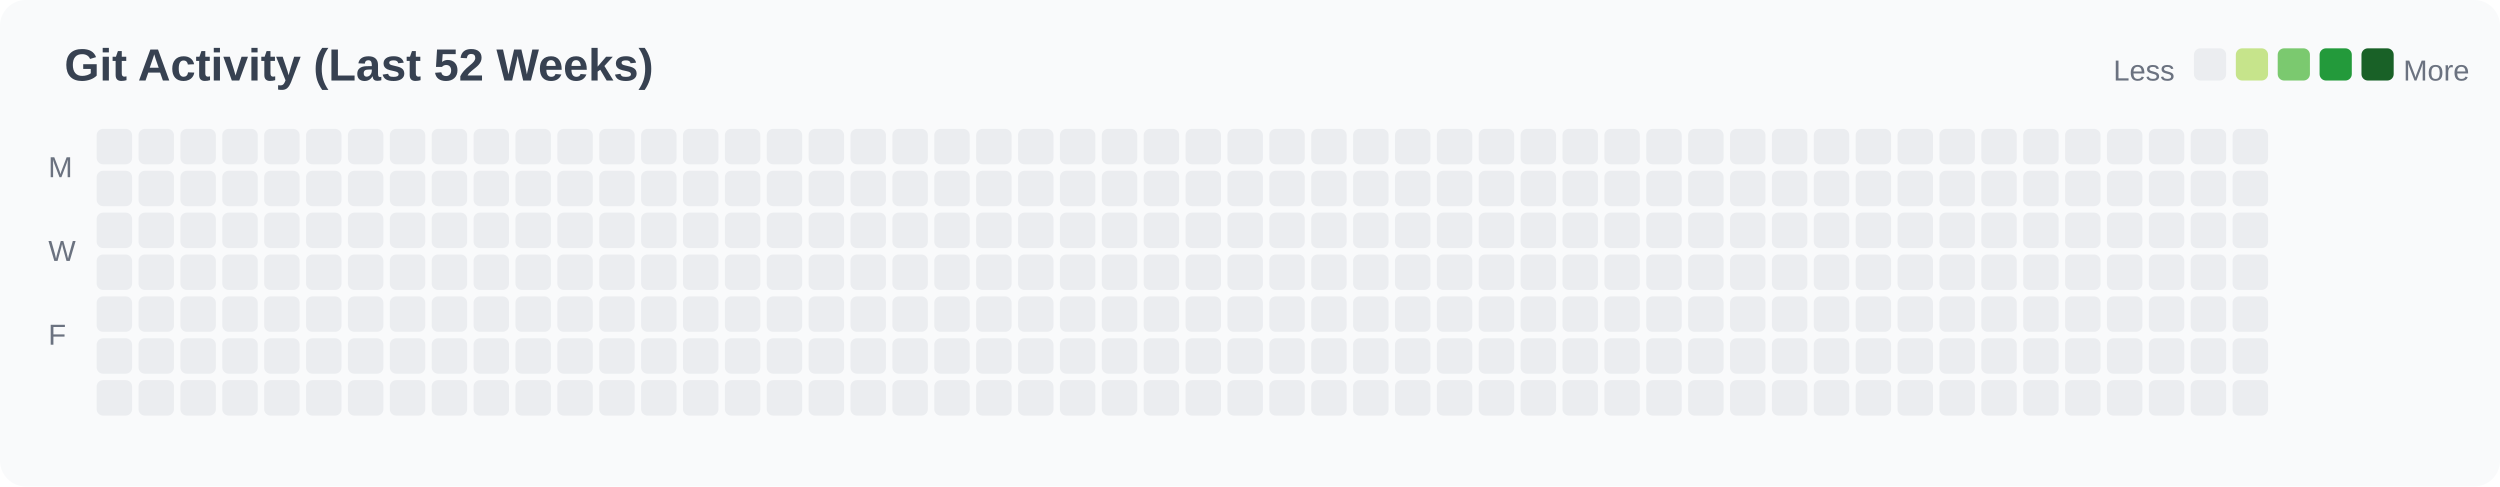
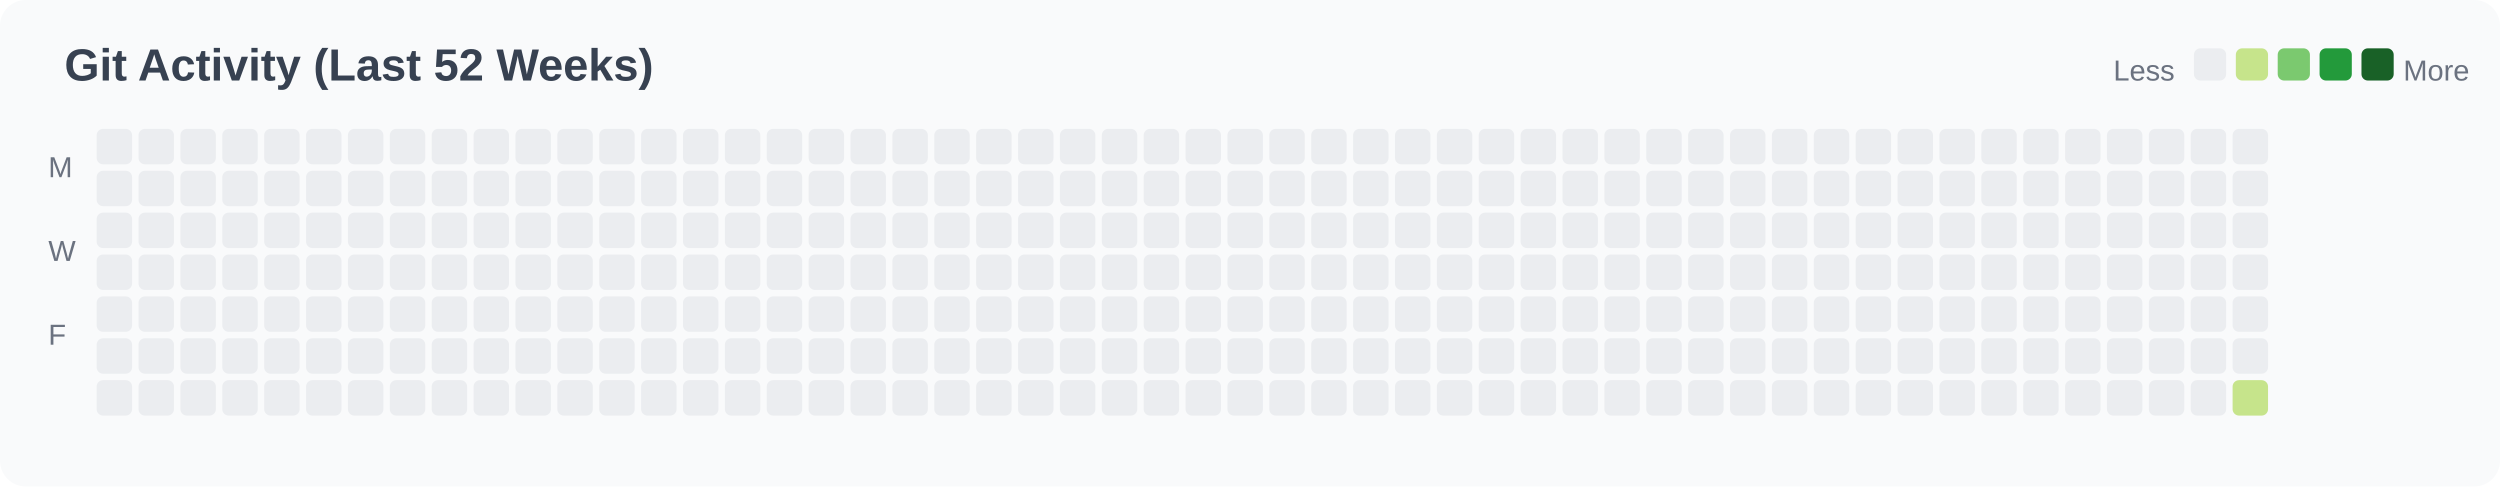
<svg xmlns="http://www.w3.org/2000/svg" width="776" height="151" viewBox="0 0 776 151">
  <style>
    .bg-panel { fill: #f9fafb; }
    .text-primary { fill: #374151; }
    .text-secondary { fill: #6b7280; }
    .activity-0 { fill: #ebedf0; }
    .activity-1 { fill: #c6e48b; }
    .activity-2 { fill: #7bc96f; }
    .activity-3 { fill: #239a3b; }
    .activity-4 { fill: #196127; }

    @media (prefers-color-scheme: dark) {
      .bg-panel { fill: #1f2937; }
      .text-primary { fill: #f9fafb; }
      .text-secondary { fill: #9ca3af; }
      .activity-0 { fill: #374151; }
      .activity-1 { fill: #365314; }
      .activity-2 { fill: #4d7c0f; }
      .activity-3 { fill: #65a30d; }
      .activity-4 { fill: #84cc16; }
    }
  </style>
  <rect width="776" height="151" class="bg-panel" rx="8" />
  <text x="20" y="25" font-family="Arial, sans-serif" font-size="14" font-weight="bold" class="text-primary">
    Git Activity (Last 52 Weeks)
  </text>
  <text x="15" y="55" font-family="Arial, sans-serif" font-size="9" class="text-secondary">M</text>
  <text x="15" y="81" font-family="Arial, sans-serif" font-size="9" class="text-secondary">W</text>
  <text x="15" y="107" font-family="Arial, sans-serif" font-size="9" class="text-secondary">F</text>
  <rect x="30" y="40" width="11" height="11" class="activity-0" rx="2" />
  <rect x="30" y="53" width="11" height="11" class="activity-0" rx="2" />
  <rect x="30" y="66" width="11" height="11" class="activity-0" rx="2" />
  <rect x="30" y="79" width="11" height="11" class="activity-0" rx="2" />
  <rect x="30" y="92" width="11" height="11" class="activity-0" rx="2" />
  <rect x="30" y="105" width="11" height="11" class="activity-0" rx="2" />
  <rect x="30" y="118" width="11" height="11" class="activity-0" rx="2" />
  <rect x="43" y="40" width="11" height="11" class="activity-0" rx="2" />
  <rect x="43" y="53" width="11" height="11" class="activity-0" rx="2" />
  <rect x="43" y="66" width="11" height="11" class="activity-0" rx="2" />
  <rect x="43" y="79" width="11" height="11" class="activity-0" rx="2" />
  <rect x="43" y="92" width="11" height="11" class="activity-0" rx="2" />
  <rect x="43" y="105" width="11" height="11" class="activity-0" rx="2" />
  <rect x="43" y="118" width="11" height="11" class="activity-0" rx="2" />
  <rect x="56" y="40" width="11" height="11" class="activity-0" rx="2" />
  <rect x="56" y="53" width="11" height="11" class="activity-0" rx="2" />
  <rect x="56" y="66" width="11" height="11" class="activity-0" rx="2" />
  <rect x="56" y="79" width="11" height="11" class="activity-0" rx="2" />
  <rect x="56" y="92" width="11" height="11" class="activity-0" rx="2" />
  <rect x="56" y="105" width="11" height="11" class="activity-0" rx="2" />
  <rect x="56" y="118" width="11" height="11" class="activity-0" rx="2" />
  <rect x="69" y="40" width="11" height="11" class="activity-0" rx="2" />
  <rect x="69" y="53" width="11" height="11" class="activity-0" rx="2" />
  <rect x="69" y="66" width="11" height="11" class="activity-0" rx="2" />
  <rect x="69" y="79" width="11" height="11" class="activity-0" rx="2" />
  <rect x="69" y="92" width="11" height="11" class="activity-0" rx="2" />
  <rect x="69" y="105" width="11" height="11" class="activity-0" rx="2" />
  <rect x="69" y="118" width="11" height="11" class="activity-0" rx="2" />
  <rect x="82" y="40" width="11" height="11" class="activity-0" rx="2" />
  <rect x="82" y="53" width="11" height="11" class="activity-0" rx="2" />
  <rect x="82" y="66" width="11" height="11" class="activity-0" rx="2" />
  <rect x="82" y="79" width="11" height="11" class="activity-0" rx="2" />
  <rect x="82" y="92" width="11" height="11" class="activity-0" rx="2" />
  <rect x="82" y="105" width="11" height="11" class="activity-0" rx="2" />
  <rect x="82" y="118" width="11" height="11" class="activity-0" rx="2" />
  <rect x="95" y="40" width="11" height="11" class="activity-0" rx="2" />
  <rect x="95" y="53" width="11" height="11" class="activity-0" rx="2" />
  <rect x="95" y="66" width="11" height="11" class="activity-0" rx="2" />
  <rect x="95" y="79" width="11" height="11" class="activity-0" rx="2" />
  <rect x="95" y="92" width="11" height="11" class="activity-0" rx="2" />
  <rect x="95" y="105" width="11" height="11" class="activity-0" rx="2" />
  <rect x="95" y="118" width="11" height="11" class="activity-0" rx="2" />
  <rect x="108" y="40" width="11" height="11" class="activity-0" rx="2" />
  <rect x="108" y="53" width="11" height="11" class="activity-0" rx="2" />
  <rect x="108" y="66" width="11" height="11" class="activity-0" rx="2" />
  <rect x="108" y="79" width="11" height="11" class="activity-0" rx="2" />
  <rect x="108" y="92" width="11" height="11" class="activity-0" rx="2" />
  <rect x="108" y="105" width="11" height="11" class="activity-0" rx="2" />
  <rect x="108" y="118" width="11" height="11" class="activity-0" rx="2" />
  <rect x="121" y="40" width="11" height="11" class="activity-0" rx="2" />
  <rect x="121" y="53" width="11" height="11" class="activity-0" rx="2" />
  <rect x="121" y="66" width="11" height="11" class="activity-0" rx="2" />
  <rect x="121" y="79" width="11" height="11" class="activity-0" rx="2" />
  <rect x="121" y="92" width="11" height="11" class="activity-0" rx="2" />
  <rect x="121" y="105" width="11" height="11" class="activity-0" rx="2" />
  <rect x="121" y="118" width="11" height="11" class="activity-0" rx="2" />
  <rect x="134" y="40" width="11" height="11" class="activity-0" rx="2" />
  <rect x="134" y="53" width="11" height="11" class="activity-0" rx="2" />
  <rect x="134" y="66" width="11" height="11" class="activity-0" rx="2" />
  <rect x="134" y="79" width="11" height="11" class="activity-0" rx="2" />
  <rect x="134" y="92" width="11" height="11" class="activity-0" rx="2" />
  <rect x="134" y="105" width="11" height="11" class="activity-0" rx="2" />
  <rect x="134" y="118" width="11" height="11" class="activity-0" rx="2" />
  <rect x="147" y="40" width="11" height="11" class="activity-0" rx="2" />
  <rect x="147" y="53" width="11" height="11" class="activity-0" rx="2" />
  <rect x="147" y="66" width="11" height="11" class="activity-0" rx="2" />
  <rect x="147" y="79" width="11" height="11" class="activity-0" rx="2" />
  <rect x="147" y="92" width="11" height="11" class="activity-0" rx="2" />
  <rect x="147" y="105" width="11" height="11" class="activity-0" rx="2" />
  <rect x="147" y="118" width="11" height="11" class="activity-0" rx="2" />
  <rect x="160" y="40" width="11" height="11" class="activity-0" rx="2" />
  <rect x="160" y="53" width="11" height="11" class="activity-0" rx="2" />
  <rect x="160" y="66" width="11" height="11" class="activity-0" rx="2" />
  <rect x="160" y="79" width="11" height="11" class="activity-0" rx="2" />
  <rect x="160" y="92" width="11" height="11" class="activity-0" rx="2" />
  <rect x="160" y="105" width="11" height="11" class="activity-0" rx="2" />
  <rect x="160" y="118" width="11" height="11" class="activity-0" rx="2" />
  <rect x="173" y="40" width="11" height="11" class="activity-0" rx="2" />
  <rect x="173" y="53" width="11" height="11" class="activity-0" rx="2" />
  <rect x="173" y="66" width="11" height="11" class="activity-0" rx="2" />
  <rect x="173" y="79" width="11" height="11" class="activity-0" rx="2" />
  <rect x="173" y="92" width="11" height="11" class="activity-0" rx="2" />
  <rect x="173" y="105" width="11" height="11" class="activity-0" rx="2" />
  <rect x="173" y="118" width="11" height="11" class="activity-0" rx="2" />
  <rect x="186" y="40" width="11" height="11" class="activity-0" rx="2" />
  <rect x="186" y="53" width="11" height="11" class="activity-0" rx="2" />
  <rect x="186" y="66" width="11" height="11" class="activity-0" rx="2" />
  <rect x="186" y="79" width="11" height="11" class="activity-0" rx="2" />
  <rect x="186" y="92" width="11" height="11" class="activity-0" rx="2" />
  <rect x="186" y="105" width="11" height="11" class="activity-0" rx="2" />
  <rect x="186" y="118" width="11" height="11" class="activity-0" rx="2" />
  <rect x="199" y="40" width="11" height="11" class="activity-0" rx="2" />
  <rect x="199" y="53" width="11" height="11" class="activity-0" rx="2" />
  <rect x="199" y="66" width="11" height="11" class="activity-0" rx="2" />
  <rect x="199" y="79" width="11" height="11" class="activity-0" rx="2" />
  <rect x="199" y="92" width="11" height="11" class="activity-0" rx="2" />
  <rect x="199" y="105" width="11" height="11" class="activity-0" rx="2" />
  <rect x="199" y="118" width="11" height="11" class="activity-0" rx="2" />
  <rect x="212" y="40" width="11" height="11" class="activity-0" rx="2" />
  <rect x="212" y="53" width="11" height="11" class="activity-0" rx="2" />
  <rect x="212" y="66" width="11" height="11" class="activity-0" rx="2" />
  <rect x="212" y="79" width="11" height="11" class="activity-0" rx="2" />
  <rect x="212" y="92" width="11" height="11" class="activity-0" rx="2" />
  <rect x="212" y="105" width="11" height="11" class="activity-0" rx="2" />
  <rect x="212" y="118" width="11" height="11" class="activity-0" rx="2" />
  <rect x="225" y="40" width="11" height="11" class="activity-0" rx="2" />
  <rect x="225" y="53" width="11" height="11" class="activity-0" rx="2" />
  <rect x="225" y="66" width="11" height="11" class="activity-0" rx="2" />
  <rect x="225" y="79" width="11" height="11" class="activity-0" rx="2" />
  <rect x="225" y="92" width="11" height="11" class="activity-0" rx="2" />
  <rect x="225" y="105" width="11" height="11" class="activity-0" rx="2" />
  <rect x="225" y="118" width="11" height="11" class="activity-0" rx="2" />
  <rect x="238" y="40" width="11" height="11" class="activity-0" rx="2" />
  <rect x="238" y="53" width="11" height="11" class="activity-0" rx="2" />
  <rect x="238" y="66" width="11" height="11" class="activity-0" rx="2" />
  <rect x="238" y="79" width="11" height="11" class="activity-0" rx="2" />
  <rect x="238" y="92" width="11" height="11" class="activity-0" rx="2" />
  <rect x="238" y="105" width="11" height="11" class="activity-0" rx="2" />
  <rect x="238" y="118" width="11" height="11" class="activity-0" rx="2" />
  <rect x="251" y="40" width="11" height="11" class="activity-0" rx="2" />
  <rect x="251" y="53" width="11" height="11" class="activity-0" rx="2" />
  <rect x="251" y="66" width="11" height="11" class="activity-0" rx="2" />
  <rect x="251" y="79" width="11" height="11" class="activity-0" rx="2" />
  <rect x="251" y="92" width="11" height="11" class="activity-0" rx="2" />
  <rect x="251" y="105" width="11" height="11" class="activity-0" rx="2" />
  <rect x="251" y="118" width="11" height="11" class="activity-0" rx="2" />
  <rect x="264" y="40" width="11" height="11" class="activity-0" rx="2" />
  <rect x="264" y="53" width="11" height="11" class="activity-0" rx="2" />
  <rect x="264" y="66" width="11" height="11" class="activity-0" rx="2" />
  <rect x="264" y="79" width="11" height="11" class="activity-0" rx="2" />
  <rect x="264" y="92" width="11" height="11" class="activity-0" rx="2" />
  <rect x="264" y="105" width="11" height="11" class="activity-0" rx="2" />
  <rect x="264" y="118" width="11" height="11" class="activity-0" rx="2" />
  <rect x="277" y="40" width="11" height="11" class="activity-0" rx="2" />
  <rect x="277" y="53" width="11" height="11" class="activity-0" rx="2" />
  <rect x="277" y="66" width="11" height="11" class="activity-0" rx="2" />
  <rect x="277" y="79" width="11" height="11" class="activity-0" rx="2" />
  <rect x="277" y="92" width="11" height="11" class="activity-0" rx="2" />
  <rect x="277" y="105" width="11" height="11" class="activity-0" rx="2" />
  <rect x="277" y="118" width="11" height="11" class="activity-0" rx="2" />
  <rect x="290" y="40" width="11" height="11" class="activity-0" rx="2" />
  <rect x="290" y="53" width="11" height="11" class="activity-0" rx="2" />
  <rect x="290" y="66" width="11" height="11" class="activity-0" rx="2" />
  <rect x="290" y="79" width="11" height="11" class="activity-0" rx="2" />
  <rect x="290" y="92" width="11" height="11" class="activity-0" rx="2" />
  <rect x="290" y="105" width="11" height="11" class="activity-0" rx="2" />
  <rect x="290" y="118" width="11" height="11" class="activity-0" rx="2" />
  <rect x="303" y="40" width="11" height="11" class="activity-0" rx="2" />
  <rect x="303" y="53" width="11" height="11" class="activity-0" rx="2" />
  <rect x="303" y="66" width="11" height="11" class="activity-0" rx="2" />
  <rect x="303" y="79" width="11" height="11" class="activity-0" rx="2" />
  <rect x="303" y="92" width="11" height="11" class="activity-0" rx="2" />
  <rect x="303" y="105" width="11" height="11" class="activity-0" rx="2" />
  <rect x="303" y="118" width="11" height="11" class="activity-0" rx="2" />
  <rect x="316" y="40" width="11" height="11" class="activity-0" rx="2" />
  <rect x="316" y="53" width="11" height="11" class="activity-0" rx="2" />
  <rect x="316" y="66" width="11" height="11" class="activity-0" rx="2" />
  <rect x="316" y="79" width="11" height="11" class="activity-0" rx="2" />
  <rect x="316" y="92" width="11" height="11" class="activity-0" rx="2" />
  <rect x="316" y="105" width="11" height="11" class="activity-0" rx="2" />
  <rect x="316" y="118" width="11" height="11" class="activity-0" rx="2" />
  <rect x="329" y="40" width="11" height="11" class="activity-0" rx="2" />
  <rect x="329" y="53" width="11" height="11" class="activity-0" rx="2" />
  <rect x="329" y="66" width="11" height="11" class="activity-0" rx="2" />
  <rect x="329" y="79" width="11" height="11" class="activity-0" rx="2" />
  <rect x="329" y="92" width="11" height="11" class="activity-0" rx="2" />
  <rect x="329" y="105" width="11" height="11" class="activity-0" rx="2" />
  <rect x="329" y="118" width="11" height="11" class="activity-0" rx="2" />
  <rect x="342" y="40" width="11" height="11" class="activity-0" rx="2" />
  <rect x="342" y="53" width="11" height="11" class="activity-0" rx="2" />
  <rect x="342" y="66" width="11" height="11" class="activity-0" rx="2" />
  <rect x="342" y="79" width="11" height="11" class="activity-0" rx="2" />
  <rect x="342" y="92" width="11" height="11" class="activity-0" rx="2" />
  <rect x="342" y="105" width="11" height="11" class="activity-0" rx="2" />
  <rect x="342" y="118" width="11" height="11" class="activity-0" rx="2" />
  <rect x="355" y="40" width="11" height="11" class="activity-0" rx="2" />
  <rect x="355" y="53" width="11" height="11" class="activity-0" rx="2" />
  <rect x="355" y="66" width="11" height="11" class="activity-0" rx="2" />
  <rect x="355" y="79" width="11" height="11" class="activity-0" rx="2" />
  <rect x="355" y="92" width="11" height="11" class="activity-0" rx="2" />
  <rect x="355" y="105" width="11" height="11" class="activity-0" rx="2" />
  <rect x="355" y="118" width="11" height="11" class="activity-0" rx="2" />
  <rect x="368" y="40" width="11" height="11" class="activity-0" rx="2" />
  <rect x="368" y="53" width="11" height="11" class="activity-0" rx="2" />
  <rect x="368" y="66" width="11" height="11" class="activity-0" rx="2" />
  <rect x="368" y="79" width="11" height="11" class="activity-0" rx="2" />
  <rect x="368" y="92" width="11" height="11" class="activity-0" rx="2" />
  <rect x="368" y="105" width="11" height="11" class="activity-0" rx="2" />
  <rect x="368" y="118" width="11" height="11" class="activity-0" rx="2" />
  <rect x="381" y="40" width="11" height="11" class="activity-0" rx="2" />
  <rect x="381" y="53" width="11" height="11" class="activity-0" rx="2" />
  <rect x="381" y="66" width="11" height="11" class="activity-0" rx="2" />
  <rect x="381" y="79" width="11" height="11" class="activity-0" rx="2" />
  <rect x="381" y="92" width="11" height="11" class="activity-0" rx="2" />
  <rect x="381" y="105" width="11" height="11" class="activity-0" rx="2" />
  <rect x="381" y="118" width="11" height="11" class="activity-0" rx="2" />
  <rect x="394" y="40" width="11" height="11" class="activity-0" rx="2" />
  <rect x="394" y="53" width="11" height="11" class="activity-0" rx="2" />
  <rect x="394" y="66" width="11" height="11" class="activity-0" rx="2" />
  <rect x="394" y="79" width="11" height="11" class="activity-0" rx="2" />
  <rect x="394" y="92" width="11" height="11" class="activity-0" rx="2" />
  <rect x="394" y="105" width="11" height="11" class="activity-0" rx="2" />
  <rect x="394" y="118" width="11" height="11" class="activity-0" rx="2" />
  <rect x="407" y="40" width="11" height="11" class="activity-0" rx="2" />
  <rect x="407" y="53" width="11" height="11" class="activity-0" rx="2" />
  <rect x="407" y="66" width="11" height="11" class="activity-0" rx="2" />
  <rect x="407" y="79" width="11" height="11" class="activity-0" rx="2" />
  <rect x="407" y="92" width="11" height="11" class="activity-0" rx="2" />
  <rect x="407" y="105" width="11" height="11" class="activity-0" rx="2" />
  <rect x="407" y="118" width="11" height="11" class="activity-0" rx="2" />
  <rect x="420" y="40" width="11" height="11" class="activity-0" rx="2" />
  <rect x="420" y="53" width="11" height="11" class="activity-0" rx="2" />
  <rect x="420" y="66" width="11" height="11" class="activity-0" rx="2" />
  <rect x="420" y="79" width="11" height="11" class="activity-0" rx="2" />
  <rect x="420" y="92" width="11" height="11" class="activity-0" rx="2" />
  <rect x="420" y="105" width="11" height="11" class="activity-0" rx="2" />
  <rect x="420" y="118" width="11" height="11" class="activity-0" rx="2" />
  <rect x="433" y="40" width="11" height="11" class="activity-0" rx="2" />
  <rect x="433" y="53" width="11" height="11" class="activity-0" rx="2" />
  <rect x="433" y="66" width="11" height="11" class="activity-0" rx="2" />
  <rect x="433" y="79" width="11" height="11" class="activity-0" rx="2" />
  <rect x="433" y="92" width="11" height="11" class="activity-0" rx="2" />
  <rect x="433" y="105" width="11" height="11" class="activity-0" rx="2" />
  <rect x="433" y="118" width="11" height="11" class="activity-0" rx="2" />
  <rect x="446" y="40" width="11" height="11" class="activity-0" rx="2" />
  <rect x="446" y="53" width="11" height="11" class="activity-0" rx="2" />
  <rect x="446" y="66" width="11" height="11" class="activity-0" rx="2" />
  <rect x="446" y="79" width="11" height="11" class="activity-0" rx="2" />
  <rect x="446" y="92" width="11" height="11" class="activity-0" rx="2" />
  <rect x="446" y="105" width="11" height="11" class="activity-0" rx="2" />
  <rect x="446" y="118" width="11" height="11" class="activity-0" rx="2" />
  <rect x="459" y="40" width="11" height="11" class="activity-0" rx="2" />
  <rect x="459" y="53" width="11" height="11" class="activity-0" rx="2" />
  <rect x="459" y="66" width="11" height="11" class="activity-0" rx="2" />
  <rect x="459" y="79" width="11" height="11" class="activity-0" rx="2" />
  <rect x="459" y="92" width="11" height="11" class="activity-0" rx="2" />
  <rect x="459" y="105" width="11" height="11" class="activity-0" rx="2" />
  <rect x="459" y="118" width="11" height="11" class="activity-0" rx="2" />
  <rect x="472" y="40" width="11" height="11" class="activity-0" rx="2" />
  <rect x="472" y="53" width="11" height="11" class="activity-0" rx="2" />
  <rect x="472" y="66" width="11" height="11" class="activity-0" rx="2" />
  <rect x="472" y="79" width="11" height="11" class="activity-0" rx="2" />
  <rect x="472" y="92" width="11" height="11" class="activity-0" rx="2" />
  <rect x="472" y="105" width="11" height="11" class="activity-0" rx="2" />
  <rect x="472" y="118" width="11" height="11" class="activity-0" rx="2" />
  <rect x="485" y="40" width="11" height="11" class="activity-0" rx="2" />
  <rect x="485" y="53" width="11" height="11" class="activity-0" rx="2" />
  <rect x="485" y="66" width="11" height="11" class="activity-0" rx="2" />
  <rect x="485" y="79" width="11" height="11" class="activity-0" rx="2" />
  <rect x="485" y="92" width="11" height="11" class="activity-0" rx="2" />
  <rect x="485" y="105" width="11" height="11" class="activity-0" rx="2" />
  <rect x="485" y="118" width="11" height="11" class="activity-0" rx="2" />
  <rect x="498" y="40" width="11" height="11" class="activity-0" rx="2" />
  <rect x="498" y="53" width="11" height="11" class="activity-0" rx="2" />
  <rect x="498" y="66" width="11" height="11" class="activity-0" rx="2" />
  <rect x="498" y="79" width="11" height="11" class="activity-0" rx="2" />
  <rect x="498" y="92" width="11" height="11" class="activity-0" rx="2" />
  <rect x="498" y="105" width="11" height="11" class="activity-0" rx="2" />
  <rect x="498" y="118" width="11" height="11" class="activity-0" rx="2" />
  <rect x="511" y="40" width="11" height="11" class="activity-0" rx="2" />
  <rect x="511" y="53" width="11" height="11" class="activity-0" rx="2" />
  <rect x="511" y="66" width="11" height="11" class="activity-0" rx="2" />
  <rect x="511" y="79" width="11" height="11" class="activity-0" rx="2" />
  <rect x="511" y="92" width="11" height="11" class="activity-0" rx="2" />
  <rect x="511" y="105" width="11" height="11" class="activity-0" rx="2" />
  <rect x="511" y="118" width="11" height="11" class="activity-0" rx="2" />
  <rect x="524" y="40" width="11" height="11" class="activity-0" rx="2" />
  <rect x="524" y="53" width="11" height="11" class="activity-0" rx="2" />
  <rect x="524" y="66" width="11" height="11" class="activity-0" rx="2" />
  <rect x="524" y="79" width="11" height="11" class="activity-0" rx="2" />
  <rect x="524" y="92" width="11" height="11" class="activity-0" rx="2" />
  <rect x="524" y="105" width="11" height="11" class="activity-0" rx="2" />
  <rect x="524" y="118" width="11" height="11" class="activity-0" rx="2" />
  <rect x="537" y="40" width="11" height="11" class="activity-0" rx="2" />
  <rect x="537" y="53" width="11" height="11" class="activity-0" rx="2" />
  <rect x="537" y="66" width="11" height="11" class="activity-0" rx="2" />
  <rect x="537" y="79" width="11" height="11" class="activity-0" rx="2" />
  <rect x="537" y="92" width="11" height="11" class="activity-0" rx="2" />
  <rect x="537" y="105" width="11" height="11" class="activity-0" rx="2" />
  <rect x="537" y="118" width="11" height="11" class="activity-0" rx="2" />
  <rect x="550" y="40" width="11" height="11" class="activity-0" rx="2" />
  <rect x="550" y="53" width="11" height="11" class="activity-0" rx="2" />
  <rect x="550" y="66" width="11" height="11" class="activity-0" rx="2" />
  <rect x="550" y="79" width="11" height="11" class="activity-0" rx="2" />
  <rect x="550" y="92" width="11" height="11" class="activity-0" rx="2" />
  <rect x="550" y="105" width="11" height="11" class="activity-0" rx="2" />
  <rect x="550" y="118" width="11" height="11" class="activity-0" rx="2" />
  <rect x="563" y="40" width="11" height="11" class="activity-0" rx="2" />
  <rect x="563" y="53" width="11" height="11" class="activity-0" rx="2" />
  <rect x="563" y="66" width="11" height="11" class="activity-0" rx="2" />
  <rect x="563" y="79" width="11" height="11" class="activity-0" rx="2" />
  <rect x="563" y="92" width="11" height="11" class="activity-0" rx="2" />
  <rect x="563" y="105" width="11" height="11" class="activity-0" rx="2" />
  <rect x="563" y="118" width="11" height="11" class="activity-0" rx="2" />
  <rect x="576" y="40" width="11" height="11" class="activity-0" rx="2" />
  <rect x="576" y="53" width="11" height="11" class="activity-0" rx="2" />
  <rect x="576" y="66" width="11" height="11" class="activity-0" rx="2" />
  <rect x="576" y="79" width="11" height="11" class="activity-0" rx="2" />
  <rect x="576" y="92" width="11" height="11" class="activity-0" rx="2" />
  <rect x="576" y="105" width="11" height="11" class="activity-0" rx="2" />
  <rect x="576" y="118" width="11" height="11" class="activity-0" rx="2" />
  <rect x="589" y="40" width="11" height="11" class="activity-0" rx="2" />
  <rect x="589" y="53" width="11" height="11" class="activity-0" rx="2" />
  <rect x="589" y="66" width="11" height="11" class="activity-0" rx="2" />
  <rect x="589" y="79" width="11" height="11" class="activity-0" rx="2" />
  <rect x="589" y="92" width="11" height="11" class="activity-0" rx="2" />
  <rect x="589" y="105" width="11" height="11" class="activity-0" rx="2" />
  <rect x="589" y="118" width="11" height="11" class="activity-0" rx="2" />
  <rect x="602" y="40" width="11" height="11" class="activity-0" rx="2" />
  <rect x="602" y="53" width="11" height="11" class="activity-0" rx="2" />
  <rect x="602" y="66" width="11" height="11" class="activity-0" rx="2" />
  <rect x="602" y="79" width="11" height="11" class="activity-0" rx="2" />
  <rect x="602" y="92" width="11" height="11" class="activity-0" rx="2" />
  <rect x="602" y="105" width="11" height="11" class="activity-0" rx="2" />
  <rect x="602" y="118" width="11" height="11" class="activity-0" rx="2" />
  <rect x="615" y="40" width="11" height="11" class="activity-0" rx="2" />
  <rect x="615" y="53" width="11" height="11" class="activity-0" rx="2" />
  <rect x="615" y="66" width="11" height="11" class="activity-0" rx="2" />
  <rect x="615" y="79" width="11" height="11" class="activity-0" rx="2" />
  <rect x="615" y="92" width="11" height="11" class="activity-0" rx="2" />
  <rect x="615" y="105" width="11" height="11" class="activity-0" rx="2" />
  <rect x="615" y="118" width="11" height="11" class="activity-0" rx="2" />
  <rect x="628" y="40" width="11" height="11" class="activity-0" rx="2" />
  <rect x="628" y="53" width="11" height="11" class="activity-0" rx="2" />
  <rect x="628" y="66" width="11" height="11" class="activity-0" rx="2" />
  <rect x="628" y="79" width="11" height="11" class="activity-0" rx="2" />
  <rect x="628" y="92" width="11" height="11" class="activity-0" rx="2" />
  <rect x="628" y="105" width="11" height="11" class="activity-0" rx="2" />
  <rect x="628" y="118" width="11" height="11" class="activity-0" rx="2" />
  <rect x="641" y="40" width="11" height="11" class="activity-0" rx="2" />
  <rect x="641" y="53" width="11" height="11" class="activity-0" rx="2" />
  <rect x="641" y="66" width="11" height="11" class="activity-0" rx="2" />
  <rect x="641" y="79" width="11" height="11" class="activity-0" rx="2" />
  <rect x="641" y="92" width="11" height="11" class="activity-0" rx="2" />
  <rect x="641" y="105" width="11" height="11" class="activity-0" rx="2" />
  <rect x="641" y="118" width="11" height="11" class="activity-0" rx="2" />
  <rect x="654" y="40" width="11" height="11" class="activity-0" rx="2" />
  <rect x="654" y="53" width="11" height="11" class="activity-0" rx="2" />
  <rect x="654" y="66" width="11" height="11" class="activity-0" rx="2" />
  <rect x="654" y="79" width="11" height="11" class="activity-0" rx="2" />
  <rect x="654" y="92" width="11" height="11" class="activity-0" rx="2" />
  <rect x="654" y="105" width="11" height="11" class="activity-0" rx="2" />
  <rect x="654" y="118" width="11" height="11" class="activity-0" rx="2" />
  <rect x="667" y="40" width="11" height="11" class="activity-0" rx="2" />
  <rect x="667" y="53" width="11" height="11" class="activity-0" rx="2" />
  <rect x="667" y="66" width="11" height="11" class="activity-0" rx="2" />
  <rect x="667" y="79" width="11" height="11" class="activity-0" rx="2" />
  <rect x="667" y="92" width="11" height="11" class="activity-0" rx="2" />
  <rect x="667" y="105" width="11" height="11" class="activity-0" rx="2" />
  <rect x="667" y="118" width="11" height="11" class="activity-0" rx="2" />
  <rect x="680" y="40" width="11" height="11" class="activity-0" rx="2" />
  <rect x="680" y="53" width="11" height="11" class="activity-0" rx="2" />
  <rect x="680" y="66" width="11" height="11" class="activity-0" rx="2" />
  <rect x="680" y="79" width="11" height="11" class="activity-0" rx="2" />
  <rect x="680" y="92" width="11" height="11" class="activity-0" rx="2" />
  <rect x="680" y="105" width="11" height="11" class="activity-0" rx="2" />
  <rect x="680" y="118" width="11" height="11" class="activity-0" rx="2" />
  <rect x="693" y="40" width="11" height="11" class="activity-0" rx="2" />
  <rect x="693" y="53" width="11" height="11" class="activity-0" rx="2" />
  <rect x="693" y="66" width="11" height="11" class="activity-0" rx="2" />
  <rect x="693" y="79" width="11" height="11" class="activity-0" rx="2" />
  <rect x="693" y="92" width="11" height="11" class="activity-0" rx="2" />
  <rect x="693" y="105" width="11" height="11" class="activity-0" rx="2" />
-   <rect x="693" y="118" width="11" height="11" class="activity-0" rx="2" />
+   <rect x="693" y="118" width="11" height="11" class="activity-1" rx="2" />
  <text x="656" y="25" font-family="Arial, sans-serif" font-size="9" class="text-secondary">Less</text>
  <rect x="681" y="15" width="10" height="10" class="activity-0" rx="2" />
  <rect x="694" y="15" width="10" height="10" class="activity-1" rx="2" />
  <rect x="707" y="15" width="10" height="10" class="activity-2" rx="2" />
  <rect x="720" y="15" width="10" height="10" class="activity-3" rx="2" />
  <rect x="733" y="15" width="10" height="10" class="activity-4" rx="2" />
  <text x="746" y="25" font-family="Arial, sans-serif" font-size="9" class="text-secondary">More</text>
</svg>
